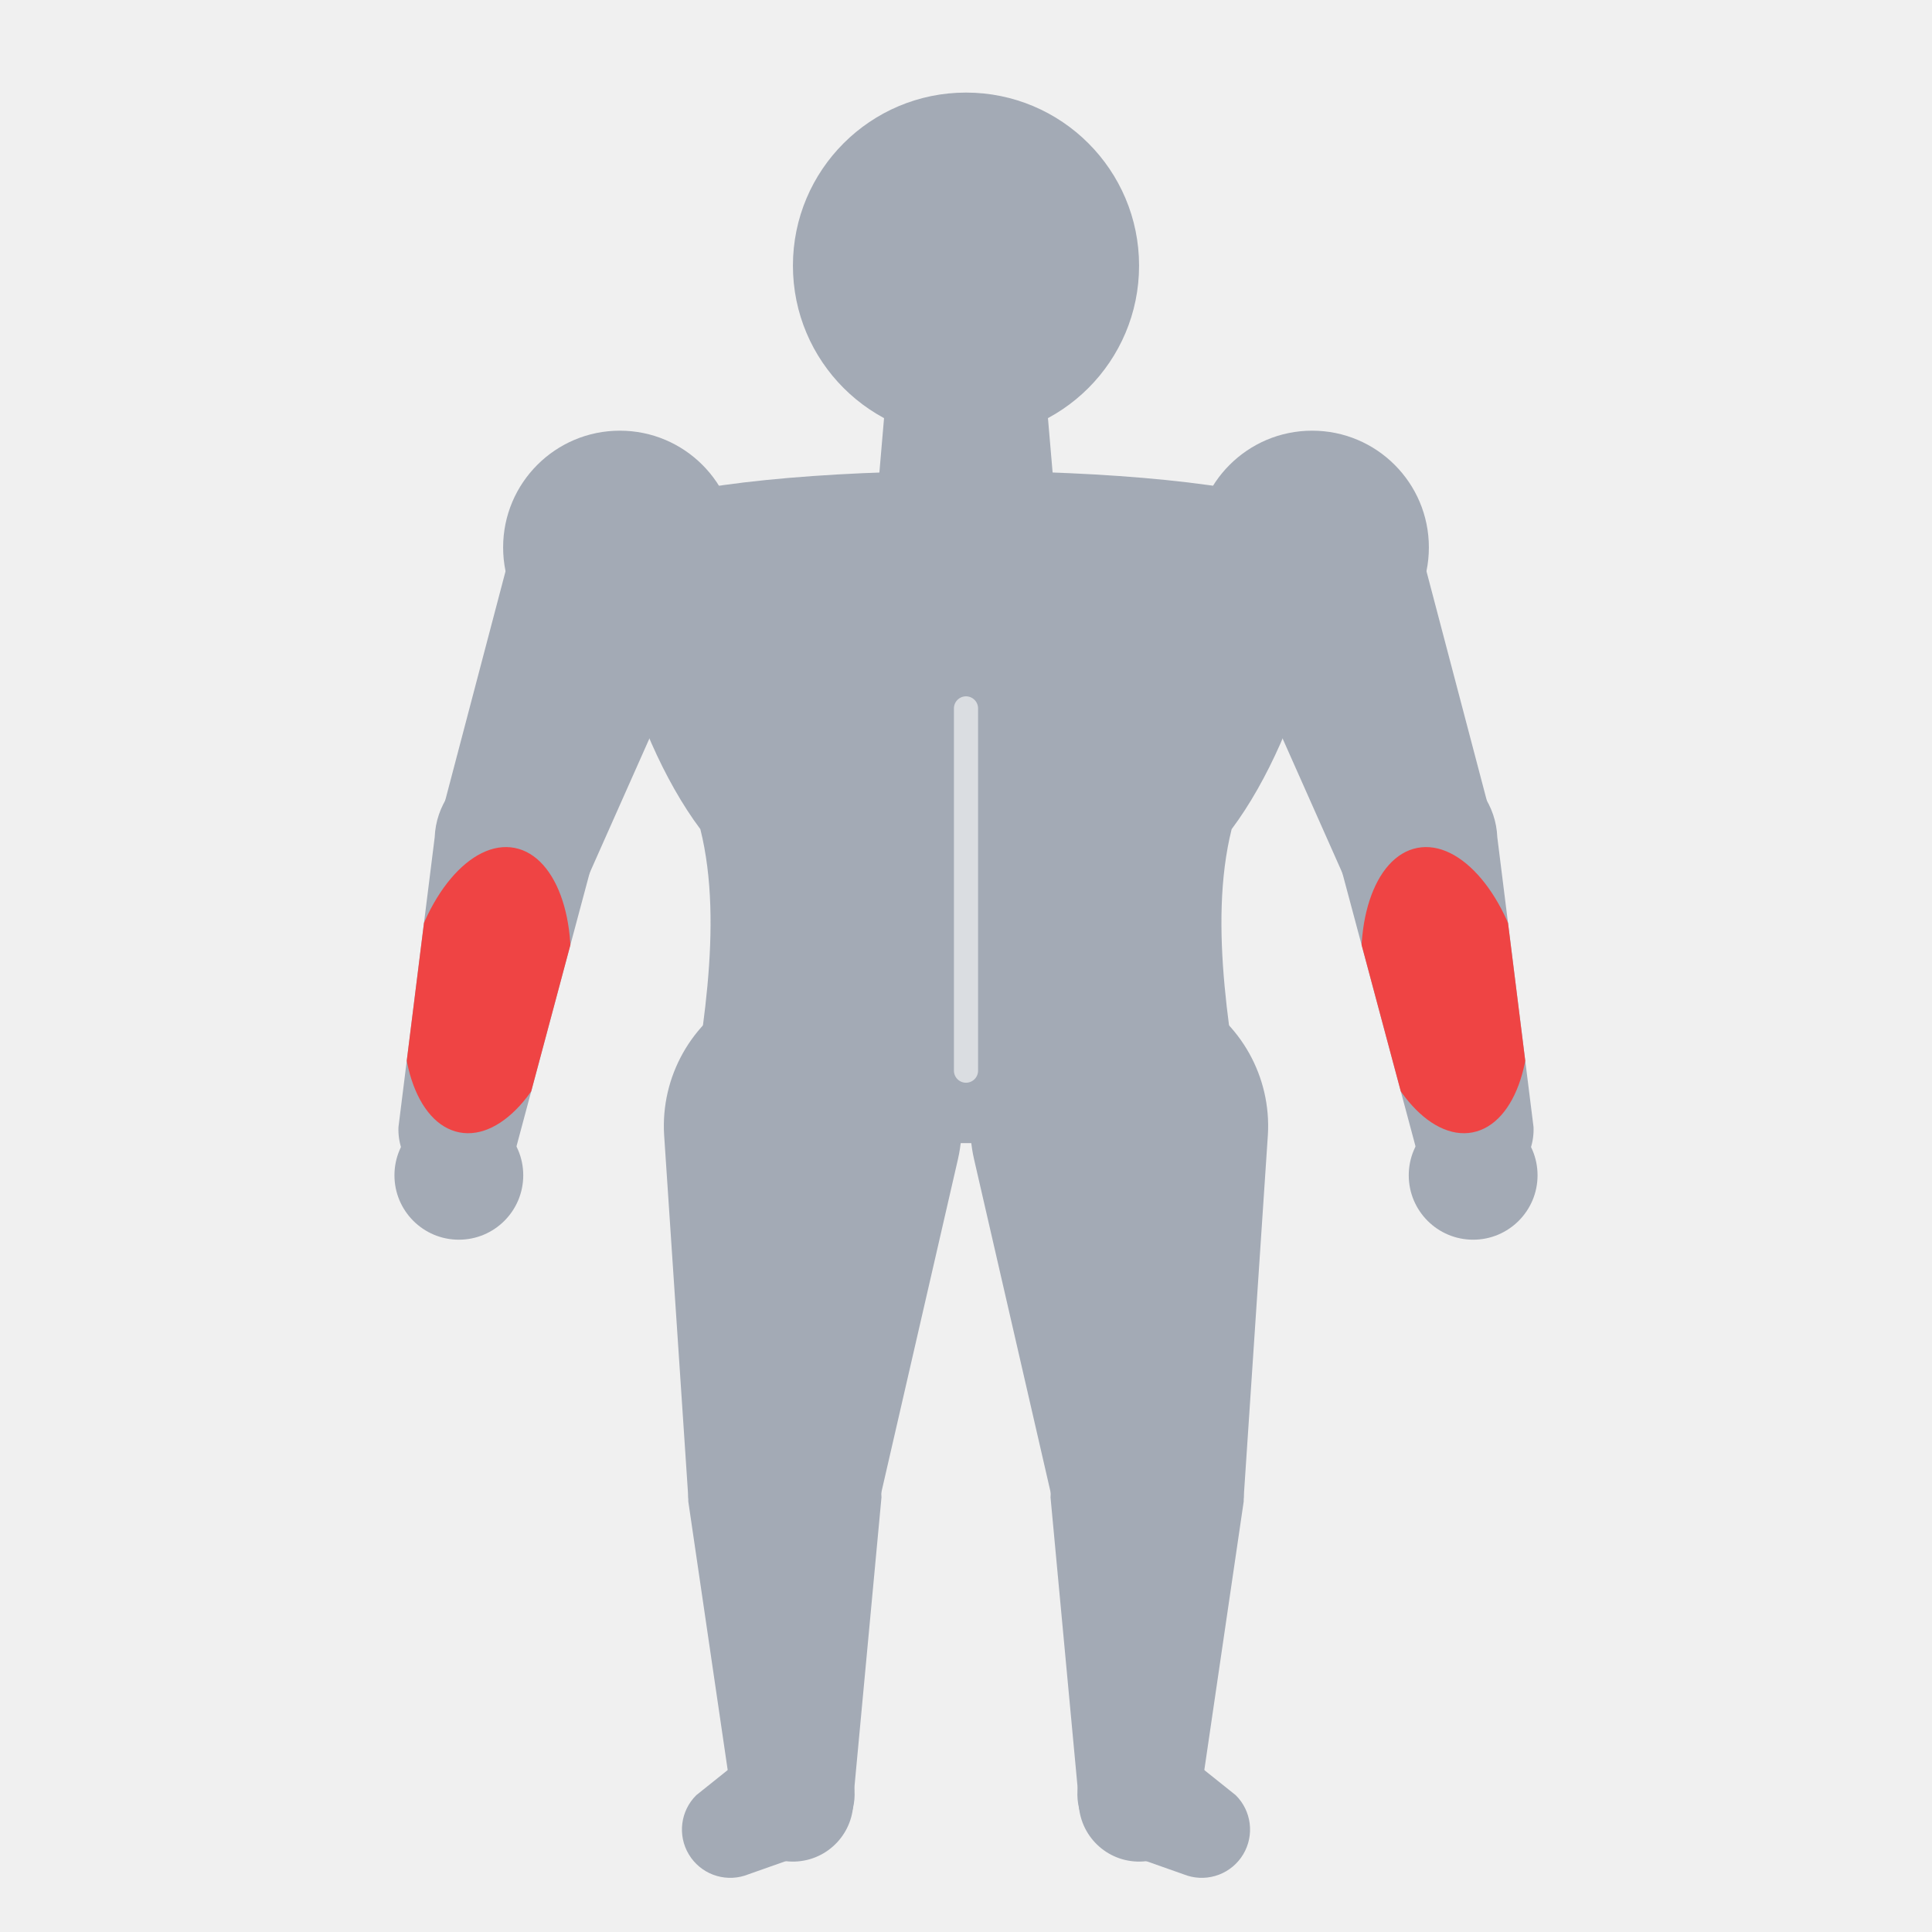
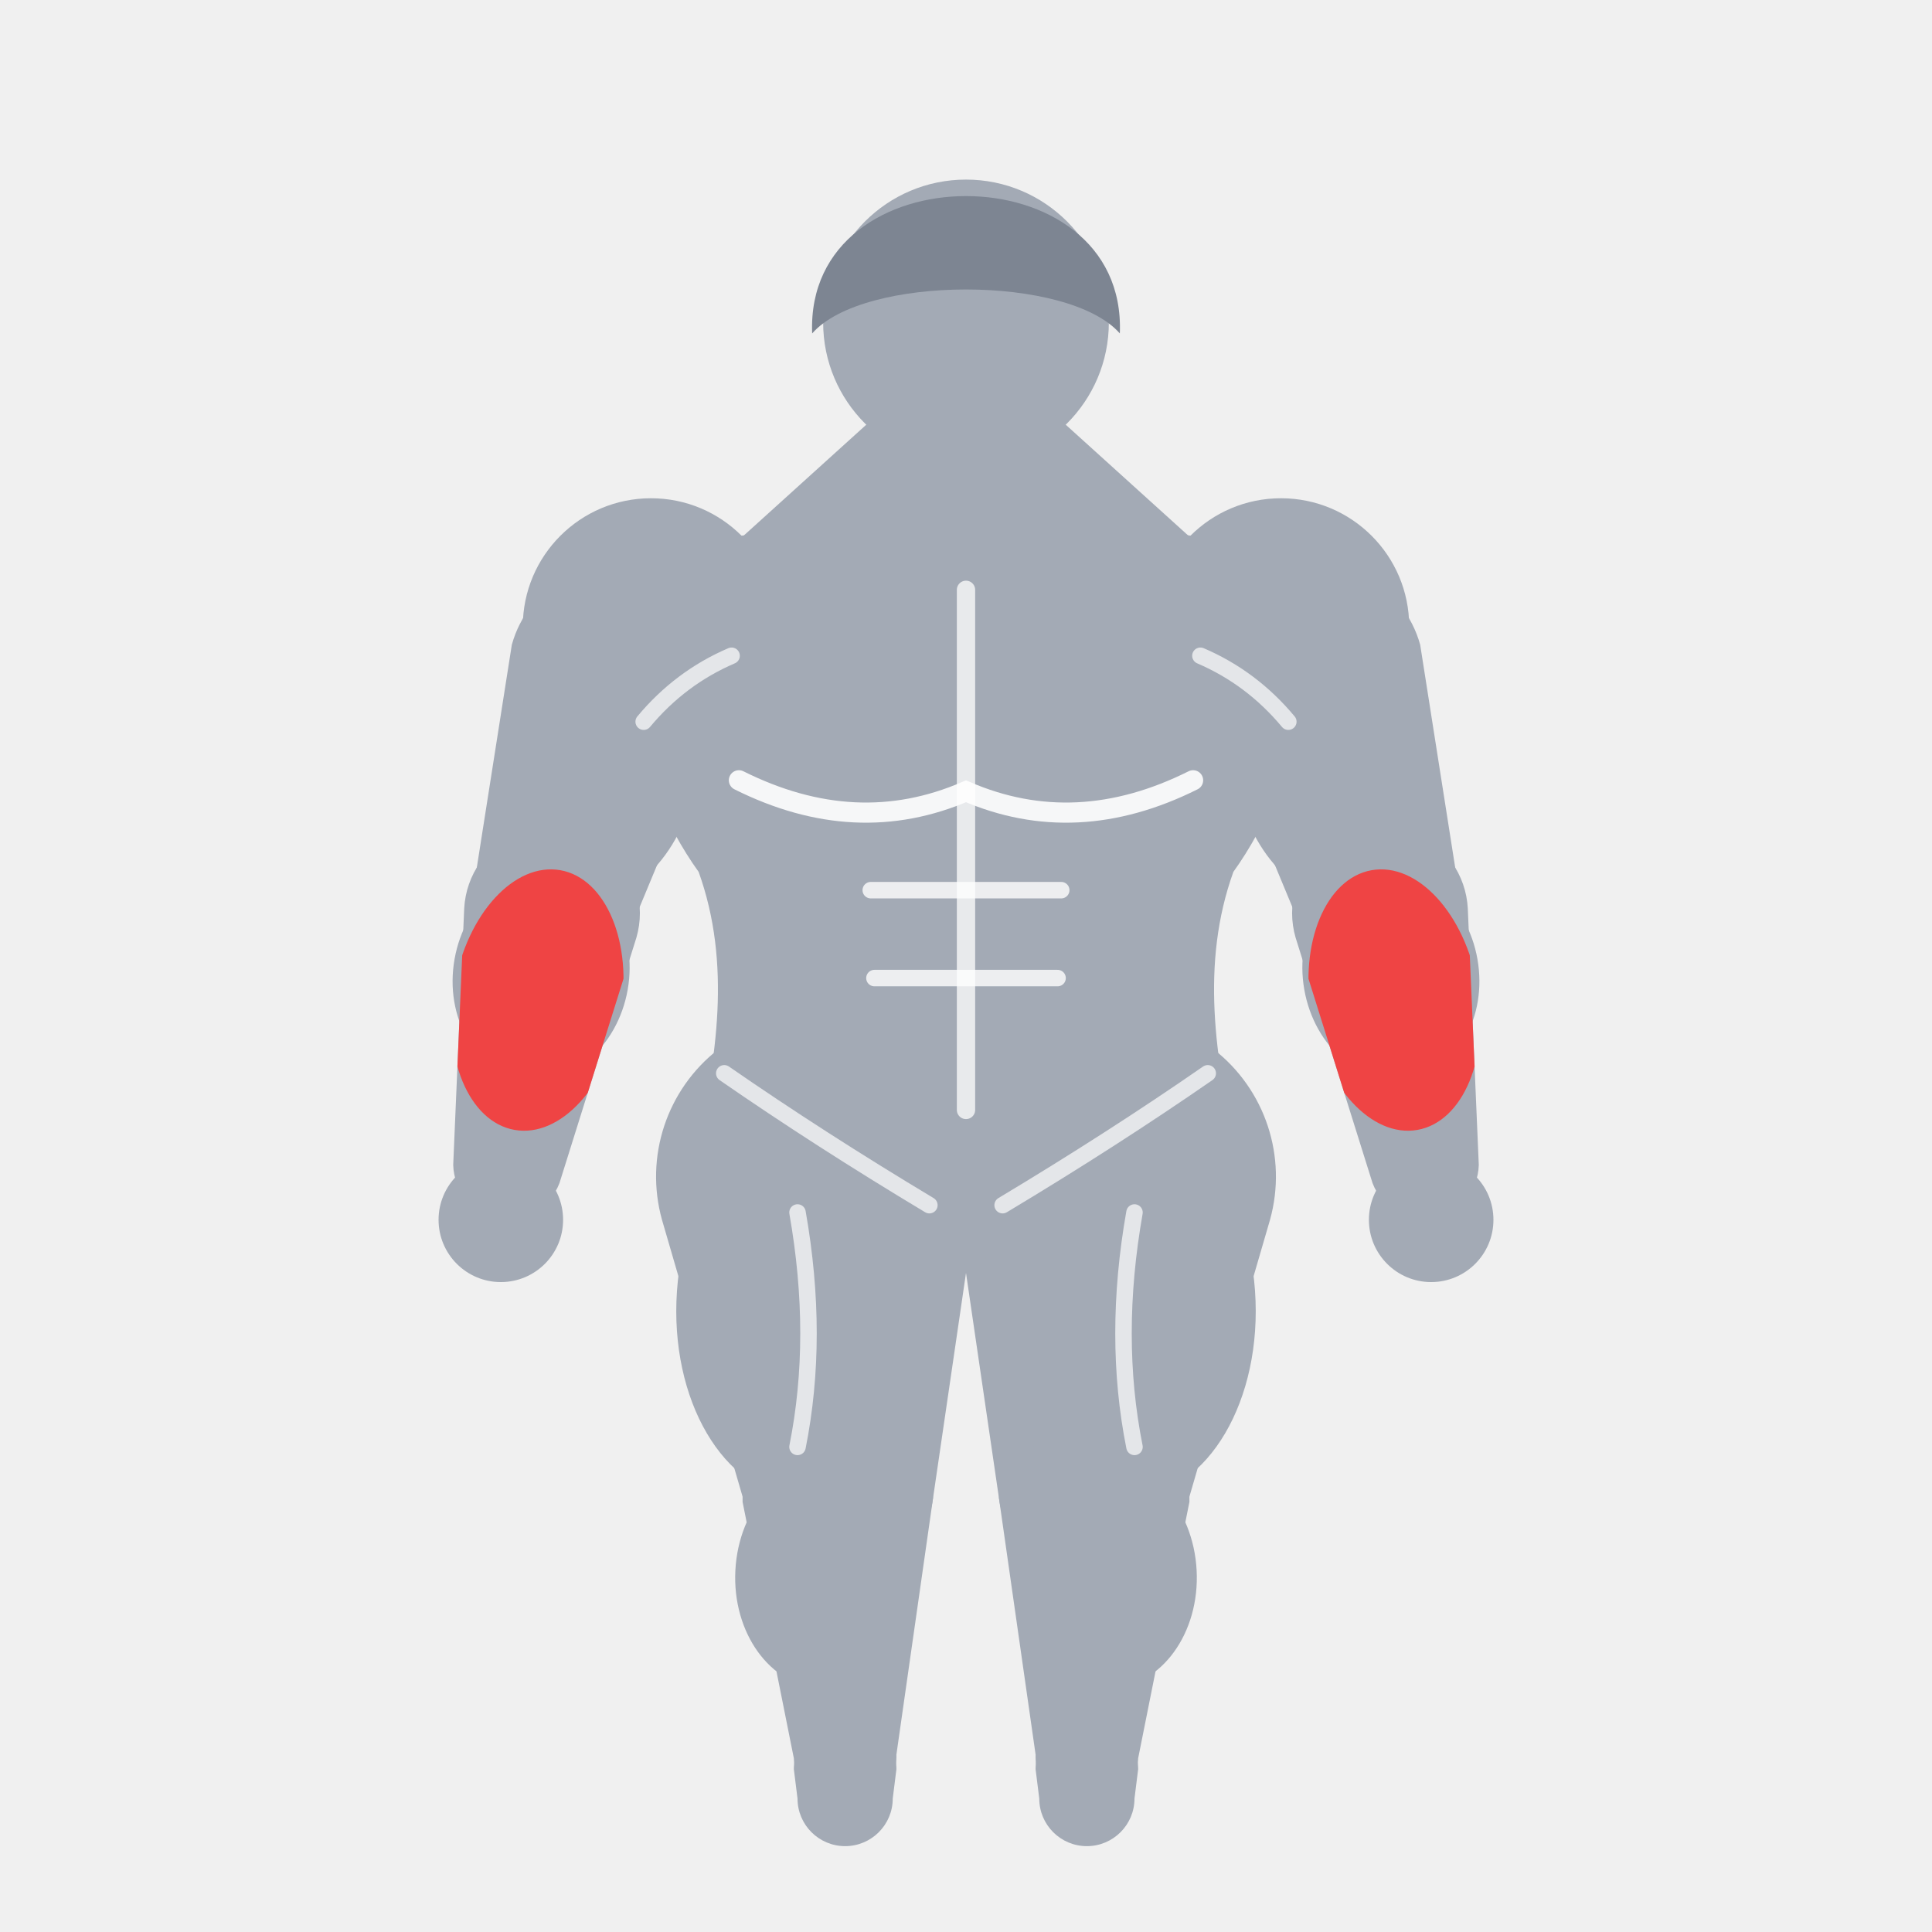
<svg xmlns="http://www.w3.org/2000/svg" viewBox="0 0 48 48" width="48" height="48">
  <defs>
    <clipPath id="k1">
-       <path d="M10.8,20.8L9.9,28A1.5 1.5 0 0 0 12.8,28.6L14.7,21.5A2 2 0 1 0 10.8,20.8Z" />
+       <path d="M20.1,6.1a3.9,3.9 0 1,0 7.8,0a3.9,3.9 0 1,0 -7.8,0Z" />
+       <path d="M21.6,8.6 L26.4,8.6 L30.6,12.4 L17.4,12.4Z" />
+       <path d="M15.2,12.5 C18,11.3 30,11.3 32.8,12.5 C34.2,14.2 33.1,18.6 31.3,21.1 C30.4,23.6 30.8,26.2 31.4,28.8 L16.6,28.8 C17.2,26.2 17.6,23.6 16.7,21.1 C14.9,18.6 13.8,14.2 15.2,12.5Z" />
+       <path d="M11.9,14.4a3.5,3.5 0 1,0 7,0a3.5,3.5 0 1,0 -7,0Z" />
+       <path d="M11.6,14.9L10.5,21.9A2.2 2.2 0 0 0 14.7,23L17.4,16.5A3 3 0 1 0 11.6,14.9Z" />
+       <path d="M10.3,22.1L10,29.1A1.5 1.5 0 0 0 12.9,29.6L15,22.9A2.4 2.4 0 1 0 10.3,22.1Z" />
+       <path d="M9.6,30.6a1.7,1.7 0 1,0 3.4,0a1.7,1.7 0 1,0 -3.4,0Z" />
+       <path d="M15.7,30.6L18,38.5A2.6 2.6 0 0 0 23.1,38.2L24.3,30A4.4 4.4 0 1 0 15.7,30.6Z" />
+       <path d="M17.9,38.3L19.3,45.3A1.4 1.4 0 0 0 22.1,45.2L23.1,38.2A2.6 2.6 0 1 0 17.9,38.3Z" />
+       <path d="M19.3,45.6L19.4,46.4A1.3 1.3 0 0 0 22,46.4L22.1,45.6A1.4 1.4 0 1 0 19.3,45.6Z" />
+       <path d="M29.1,14.4a3.5,3.5 0 1,0 7,0a3.5,3.5 0 1,0 -7,0Z" />
+       <path d="M30.6,16.5L33.3,23A2.2 2.2 0 0 0 37.5,21.9L36.4,14.9A3 3 0 1 0 30.6,16.5Z" />
+       <path d="M33,22.9L35.1,29.6A1.5 1.5 0 0 0 38,29.1L37.7,22.1A2.4 2.4 0 1 0 33,22.9Z" />
+       <path d="M35,30.6a1.7,1.7 0 1,0 3.4,0a1.7,1.7 0 1,0 -3.4,0Z" />
+       <path d="M23.7,30L24.9,38.2A2.6 2.6 0 0 0 30,38.5L32.3,30.6A4.4 4.4 0 1 0 23.7,30Z" />
+       <path d="M24.9,38.2L25.9,45.2A1.4 1.4 0 0 0 28.7,45.3L30.1,38.3A2.6 2.6 0 1 0 24.9,38.2Z" />
+       <path d="M25.9,45.6L26,46.4A1.3 1.3 0 0 0 28.6,46.4L28.7,45.6A1.4 1.4 0 1 0 25.9,45.6Z" />
    </clipPath>
    <clipPath id="k2">
-       <path d="M33.3,21.5L35.2,28.6A1.5 1.5 0 0 0 38.1,28L37.2,20.8A2 2 0 1 0 33.3,21.5Z" />
+       <path d="M20.1,6.1a3.9,3.9 0 1,0 7.8,0a3.9,3.9 0 1,0 -7.8,0Z" />
+       <path d="M21.6,8.6 L26.4,8.6 L30.6,12.4 L17.4,12.4Z" />
+       <path d="M15.2,12.5 C18,11.3 30,11.3 32.8,12.5 C34.2,14.2 33.1,18.6 31.3,21.1 C30.4,23.6 30.8,26.2 31.4,28.8 L16.6,28.8 C17.2,26.2 17.6,23.6 16.7,21.1 C14.9,18.6 13.8,14.2 15.2,12.5Z" />
+       <path d="M11.9,14.4a3.5,3.5 0 1,0 7,0a3.5,3.5 0 1,0 -7,0Z" />
+       <path d="M11.6,14.9L10.5,21.9A2.2 2.2 0 0 0 14.7,23L17.4,16.5A3 3 0 1 0 11.6,14.9Z" />
+       <path d="M10.3,22.1L10,29.1A1.5 1.5 0 0 0 12.9,29.6L15,22.9A2.4 2.4 0 1 0 10.3,22.1Z" />
+       <path d="M9.6,30.6a1.7,1.7 0 1,0 3.4,0a1.7,1.7 0 1,0 -3.4,0Z" />
+       <path d="M15.7,30.6L18,38.5A2.6 2.6 0 0 0 23.1,38.2L24.3,30A4.4 4.4 0 1 0 15.7,30.6Z" />
+       <path d="M17.9,38.3L19.3,45.3A1.4 1.4 0 0 0 22.1,45.2L23.1,38.2A2.6 2.6 0 1 0 17.9,38.3Z" />
+       <path d="M19.3,45.6L19.4,46.4A1.3 1.3 0 0 0 22,46.4L22.1,45.6A1.4 1.4 0 1 0 19.3,45.6Z" />
+       <path d="M29.1,14.4a3.5,3.5 0 1,0 7,0a3.5,3.5 0 1,0 -7,0Z" />
+       <path d="M30.6,16.5L33.3,23A2.2 2.2 0 0 0 37.5,21.9L36.4,14.9A3 3 0 1 0 30.6,16.5Z" />
+       <path d="M33,22.9L35.1,29.6A1.5 1.5 0 0 0 38,29.1L37.7,22.1A2.4 2.4 0 1 0 33,22.9Z" />
+       <path d="M35,30.6a1.7,1.7 0 1,0 3.4,0a1.7,1.7 0 1,0 -3.4,0Z" />
+       <path d="M23.7,30L24.9,38.2A2.6 2.6 0 0 0 30,38.5L32.3,30.6A4.4 4.4 0 1 0 23.7,30Z" />
+       <path d="M24.9,38.2L25.9,45.2A1.4 1.4 0 0 0 28.7,45.3L30.1,38.3A2.6 2.6 0 1 0 24.9,38.2Z" />
+       <path d="M25.9,45.6L26,46.4A1.3 1.3 0 0 0 28.6,46.4L28.7,45.6A1.4 1.4 0 1 0 25.9,45.6Z" />
    </clipPath>
  </defs>
-   <path d="M19.7,6.6a4.3,4.3 0 1,0 8.6,0a4.3,4.3 0 1,0 -8.6,0Z" fill="#a3aab5" />
-   <path d="M22.1,8.8L21.8,12.3A2.2 2.2 0 1 0 26.2,12.3L25.9,8.8A1.9 1.9 0 0 0 22.1,8.8Z" fill="#a3aab5" />
-   <path d="M15.6,12.6 C18.5,11.4 29.5,11.4 32.4,12.6 C33.6,13.6 32.4,18.2 30.6,20.6 C30,23 30.6,26 31,28.4 L17,28.4 C17.4,26 18,23 17.4,20.6 C15.6,18.2 14.4,13.6 15.6,12.6Z" fill="#a3aab5" />
-   <path d="M12.5,13.6a2.9,2.9 0 1,0 5.8,0a2.9,2.9 0 1,0 -5.8,0Z" fill="#a3aab5" />
-   <path d="M12.9,12.9L10.9,20.5A2 2 0 0 0 14.6,21.8L17.8,14.6A2.6 2.6 0 1 0 12.9,12.9Z" fill="#a3aab5" />
-   <path d="M10.8,20.8L9.9,28A1.5 1.5 0 0 0 12.8,28.6L14.7,21.5A2 2 0 1 0 10.8,20.8Z" fill="#a3aab5" />
-   <path d="M9.8,29.2a1.6,1.6 0 1,0 3.2,0a1.6,1.6 0 1,0 -3.2,0Z" fill="#a3aab5" />
-   <path d="M16.5,28.2L17.1,37.2A2.4 2.4 0 0 0 21.8,37.5L23.8,28.8A3.7 3.7 0 1 0 16.5,28.2Z" fill="#a3aab5" />
-   <path d="M17.1,37.3L18.2,44.8A1.5 1.5 0 0 0 21.2,44.7L21.9,37.2A2.4 2.4 0 1 0 17.1,37.3Z" fill="#a3aab5" />
-   <path d="M18.8,43.4L17.3,44.6A1.2 1.2 0 0 0 18.5,46.6L20.2,46A1.5 1.5 0 1 0 18.8,43.4Z" fill="#a3aab5" />
-   <path d="M29.7,13.6a2.9,2.9 0 1,0 5.8,0a2.9,2.9 0 1,0 -5.8,0Z" fill="#a3aab5" />
-   <path d="M30.2,14.6L33.4,21.8A2 2 0 0 0 37.1,20.5L35.1,12.9A2.6 2.6 0 1 0 30.2,14.6Z" fill="#a3aab5" />
-   <path d="M33.3,21.5L35.2,28.6A1.5 1.5 0 0 0 38.1,28L37.2,20.8A2 2 0 1 0 33.3,21.5Z" fill="#a3aab5" />
-   <path d="M35,29.2a1.6,1.6 0 1,0 3.2,0a1.6,1.6 0 1,0 -3.2,0Z" fill="#a3aab5" />
-   <path d="M24.2,28.8L26.2,37.5A2.4 2.4 0 0 0 30.9,37.2L31.5,28.2A3.7 3.7 0 1 0 24.2,28.8Z" fill="#a3aab5" />
-   <path d="M26.1,37.2L26.8,44.7A1.5 1.5 0 0 0 29.8,44.8L30.9,37.3A2.4 2.4 0 1 0 26.1,37.2Z" fill="#a3aab5" />
-   <path d="M27.8,46L29.5,46.6A1.2 1.2 0 0 0 30.7,44.6L29.2,43.4A1.5 1.5 0 1 0 27.8,46Z" fill="#a3aab5" />
-   <g clip-path="url(#k1)">
-     <ellipse cx="12.1" cy="24.6" rx="2.0" ry="3.6" transform="rotate(11 12.1 24.6)" fill="#ef4444" />
+   <g transform="translate(24 24.3) scale(0.91) translate(-24 -24)">
+     <path d="M20.1,6.1a3.9,3.9 0 1,0 7.8,0a3.9,3.9 0 1,0 -7.8,0Z" fill="#a3aab5" />
+     <path d="M21.6,8.6 L26.4,8.6 L30.6,12.4 L17.4,12.4Z" fill="#a3aab5" />
+     <path d="M15.2,12.5 C18,11.3 30,11.3 32.8,12.5 C34.2,14.2 33.1,18.6 31.3,21.1 C30.4,23.6 30.8,26.2 31.4,28.8 L16.6,28.8 C17.2,26.2 17.6,23.6 16.7,21.1 C14.9,18.6 13.8,14.2 15.2,12.5Z" fill="#a3aab5" />
+     <path d="M11.9,14.4a3.5,3.5 0 1,0 7,0a3.5,3.5 0 1,0 -7,0Z" fill="#a3aab5" />
+     <path d="M11.6,14.9L10.5,21.9A2.2 2.2 0 0 0 14.7,23L17.4,16.5A3 3 0 1 0 11.6,14.9Z" fill="#a3aab5" />
+     <path d="M10.3,22.1L10,29.1A1.5 1.5 0 0 0 12.9,29.6L15,22.9A2.4 2.4 0 1 0 10.3,22.1Z" fill="#a3aab5" />
+     <path d="M9.6,30.6a1.7,1.7 0 1,0 3.4,0a1.7,1.7 0 1,0 -3.4,0Z" fill="#a3aab5" />
+     <path d="M15.7,30.6L18,38.5A2.6 2.6 0 0 0 23.1,38.2L24.3,30A4.4 4.4 0 1 0 15.7,30.6Z" fill="#a3aab5" />
+     <path d="M17.9,38.3L19.3,45.3A1.4 1.4 0 0 0 22.1,45.2L23.1,38.2A2.6 2.6 0 1 0 17.9,38.3Z" fill="#a3aab5" />
+     <path d="M19.3,45.6L19.4,46.4A1.3 1.3 0 0 0 22,46.4L22.1,45.6A1.4 1.4 0 1 0 19.3,45.6Z" fill="#a3aab5" />
+     <path d="M29.1,14.4a3.5,3.5 0 1,0 7,0a3.5,3.5 0 1,0 -7,0Z" fill="#a3aab5" />
+     <path d="M30.6,16.5L33.3,23A2.2 2.2 0 0 0 37.5,21.9L36.4,14.9A3 3 0 1 0 30.6,16.5Z" fill="#a3aab5" />
+     <path d="M33,22.9L35.1,29.6A1.5 1.5 0 0 0 38,29.1L37.7,22.1A2.4 2.4 0 1 0 33,22.9Z" fill="#a3aab5" />
+     <path d="M35,30.6a1.7,1.7 0 1,0 3.4,0a1.7,1.7 0 1,0 -3.4,0Z" fill="#a3aab5" />
+     <path d="M23.7,30L24.9,38.2A2.6 2.6 0 0 0 30,38.5L32.3,30.6A4.4 4.4 0 1 0 23.7,30Z" fill="#a3aab5" />
+     <path d="M24.9,38.2L25.9,45.2A1.4 1.4 0 0 0 28.7,45.3L30.1,38.3A2.6 2.6 0 1 0 24.9,38.2Z" fill="#a3aab5" />
+     <path d="M25.9,45.6L26,46.4A1.3 1.3 0 0 0 28.6,46.4L28.7,45.6A1.4 1.4 0 1 0 25.9,45.6Z" fill="#a3aab5" />
+     <ellipse cx="13.9" cy="18.4" rx="2.7" ry="3.6" transform="rotate(14 13.9 18.4)" fill="#a3aab5" />
+     <ellipse cx="12.4" cy="23.9" rx="2.4" ry="2.9" transform="rotate(10 12.4 23.9)" fill="#a3aab5" />
+     <ellipse cx="19.8" cy="32.8" rx="3.7" ry="5.4" transform="rotate(4 19.8 32.8)" fill="#a3aab5" />
+     <ellipse cx="20.2" cy="40.3" rx="2.5" ry="3.1" transform="rotate(3 20.2 40.3)" fill="#a3aab5" />
+     <ellipse cx="34.1" cy="18.4" rx="2.7" ry="3.6" transform="rotate(-14 34.1 18.4)" fill="#a3aab5" />
+     <ellipse cx="35.6" cy="23.9" rx="2.4" ry="2.9" transform="rotate(-10 35.6 23.9)" fill="#a3aab5" />
+     <ellipse cx="28.2" cy="32.8" rx="3.7" ry="5.4" transform="rotate(-4 28.2 32.8)" fill="#a3aab5" />
+     <ellipse cx="27.8" cy="40.3" rx="2.5" ry="3.1" transform="rotate(-3 27.8 40.3)" fill="#a3aab5" />
+     <path d="M19.8,6.4 C19.6,1.4 28.4,1.4 28.2,6.4 C26.8,4.8 21.2,4.8 19.8,6.4Z" fill="#7d8592" />
+     <g clip-path="url(#k1)">
+       <ellipse cx="12.3" cy="24.6" rx="2.3" ry="3.6" transform="rotate(10 12.3 24.6)" fill="#ef4444" />
+     </g>
+     <g clip-path="url(#k2)">
+       <ellipse cx="35.7" cy="24.6" rx="2.3" ry="3.6" transform="rotate(-10 35.7 24.6)" fill="#ef4444" />
+     </g>
+     <path d="M17.8,18.6 Q21,20.2 24,18.9 Q27,20.2 30.2,18.6" fill="none" stroke="#ffffff" stroke-width="0.55" stroke-linecap="round" opacity="0.9" />
+     <path d="M24,13.4 V27.6" fill="none" stroke="#ffffff" stroke-width="0.5" stroke-linecap="round" opacity="0.75" />
+     <path d="M21.4,21.6 H26.6 M21.5,24 H26.5" fill="none" stroke="#ffffff" stroke-width="0.45" stroke-linecap="round" opacity="0.8" />
+     <path d="M17.4,26.6 Q20,28.4 23,30.2 M30.6,26.6 Q28,28.4 25,30.2" fill="none" stroke="#ffffff" stroke-width="0.45" stroke-linecap="round" opacity="0.7" />
+     <path d="M19.4,30.4 Q20.0,33.8 19.4,36.8" fill="none" stroke="#ffffff" stroke-width="0.45" stroke-linecap="round" opacity="0.7" />
+     <path d="M28.6,30.4 Q28.0,33.8 28.6,36.8" fill="none" stroke="#ffffff" stroke-width="0.45" stroke-linecap="round" opacity="0.7" />
+     <path d="M15.2,17 Q16.2,15.8 17.6,15.2 M32.8,17 Q31.8,15.8 30.4,15.2" fill="none" stroke="#ffffff" stroke-width="0.45" stroke-linecap="round" opacity="0.7" />
  </g>
-   <g clip-path="url(#k2)">
-     <ellipse cx="35.9" cy="24.6" rx="2.0" ry="3.6" transform="rotate(-11 35.9 24.6)" fill="#ef4444" />
-   </g>
-   <path d="M24,17.6 V26.6" stroke="#ffffff" stroke-width="0.6" stroke-linecap="round" opacity="0.6" />
</svg>
